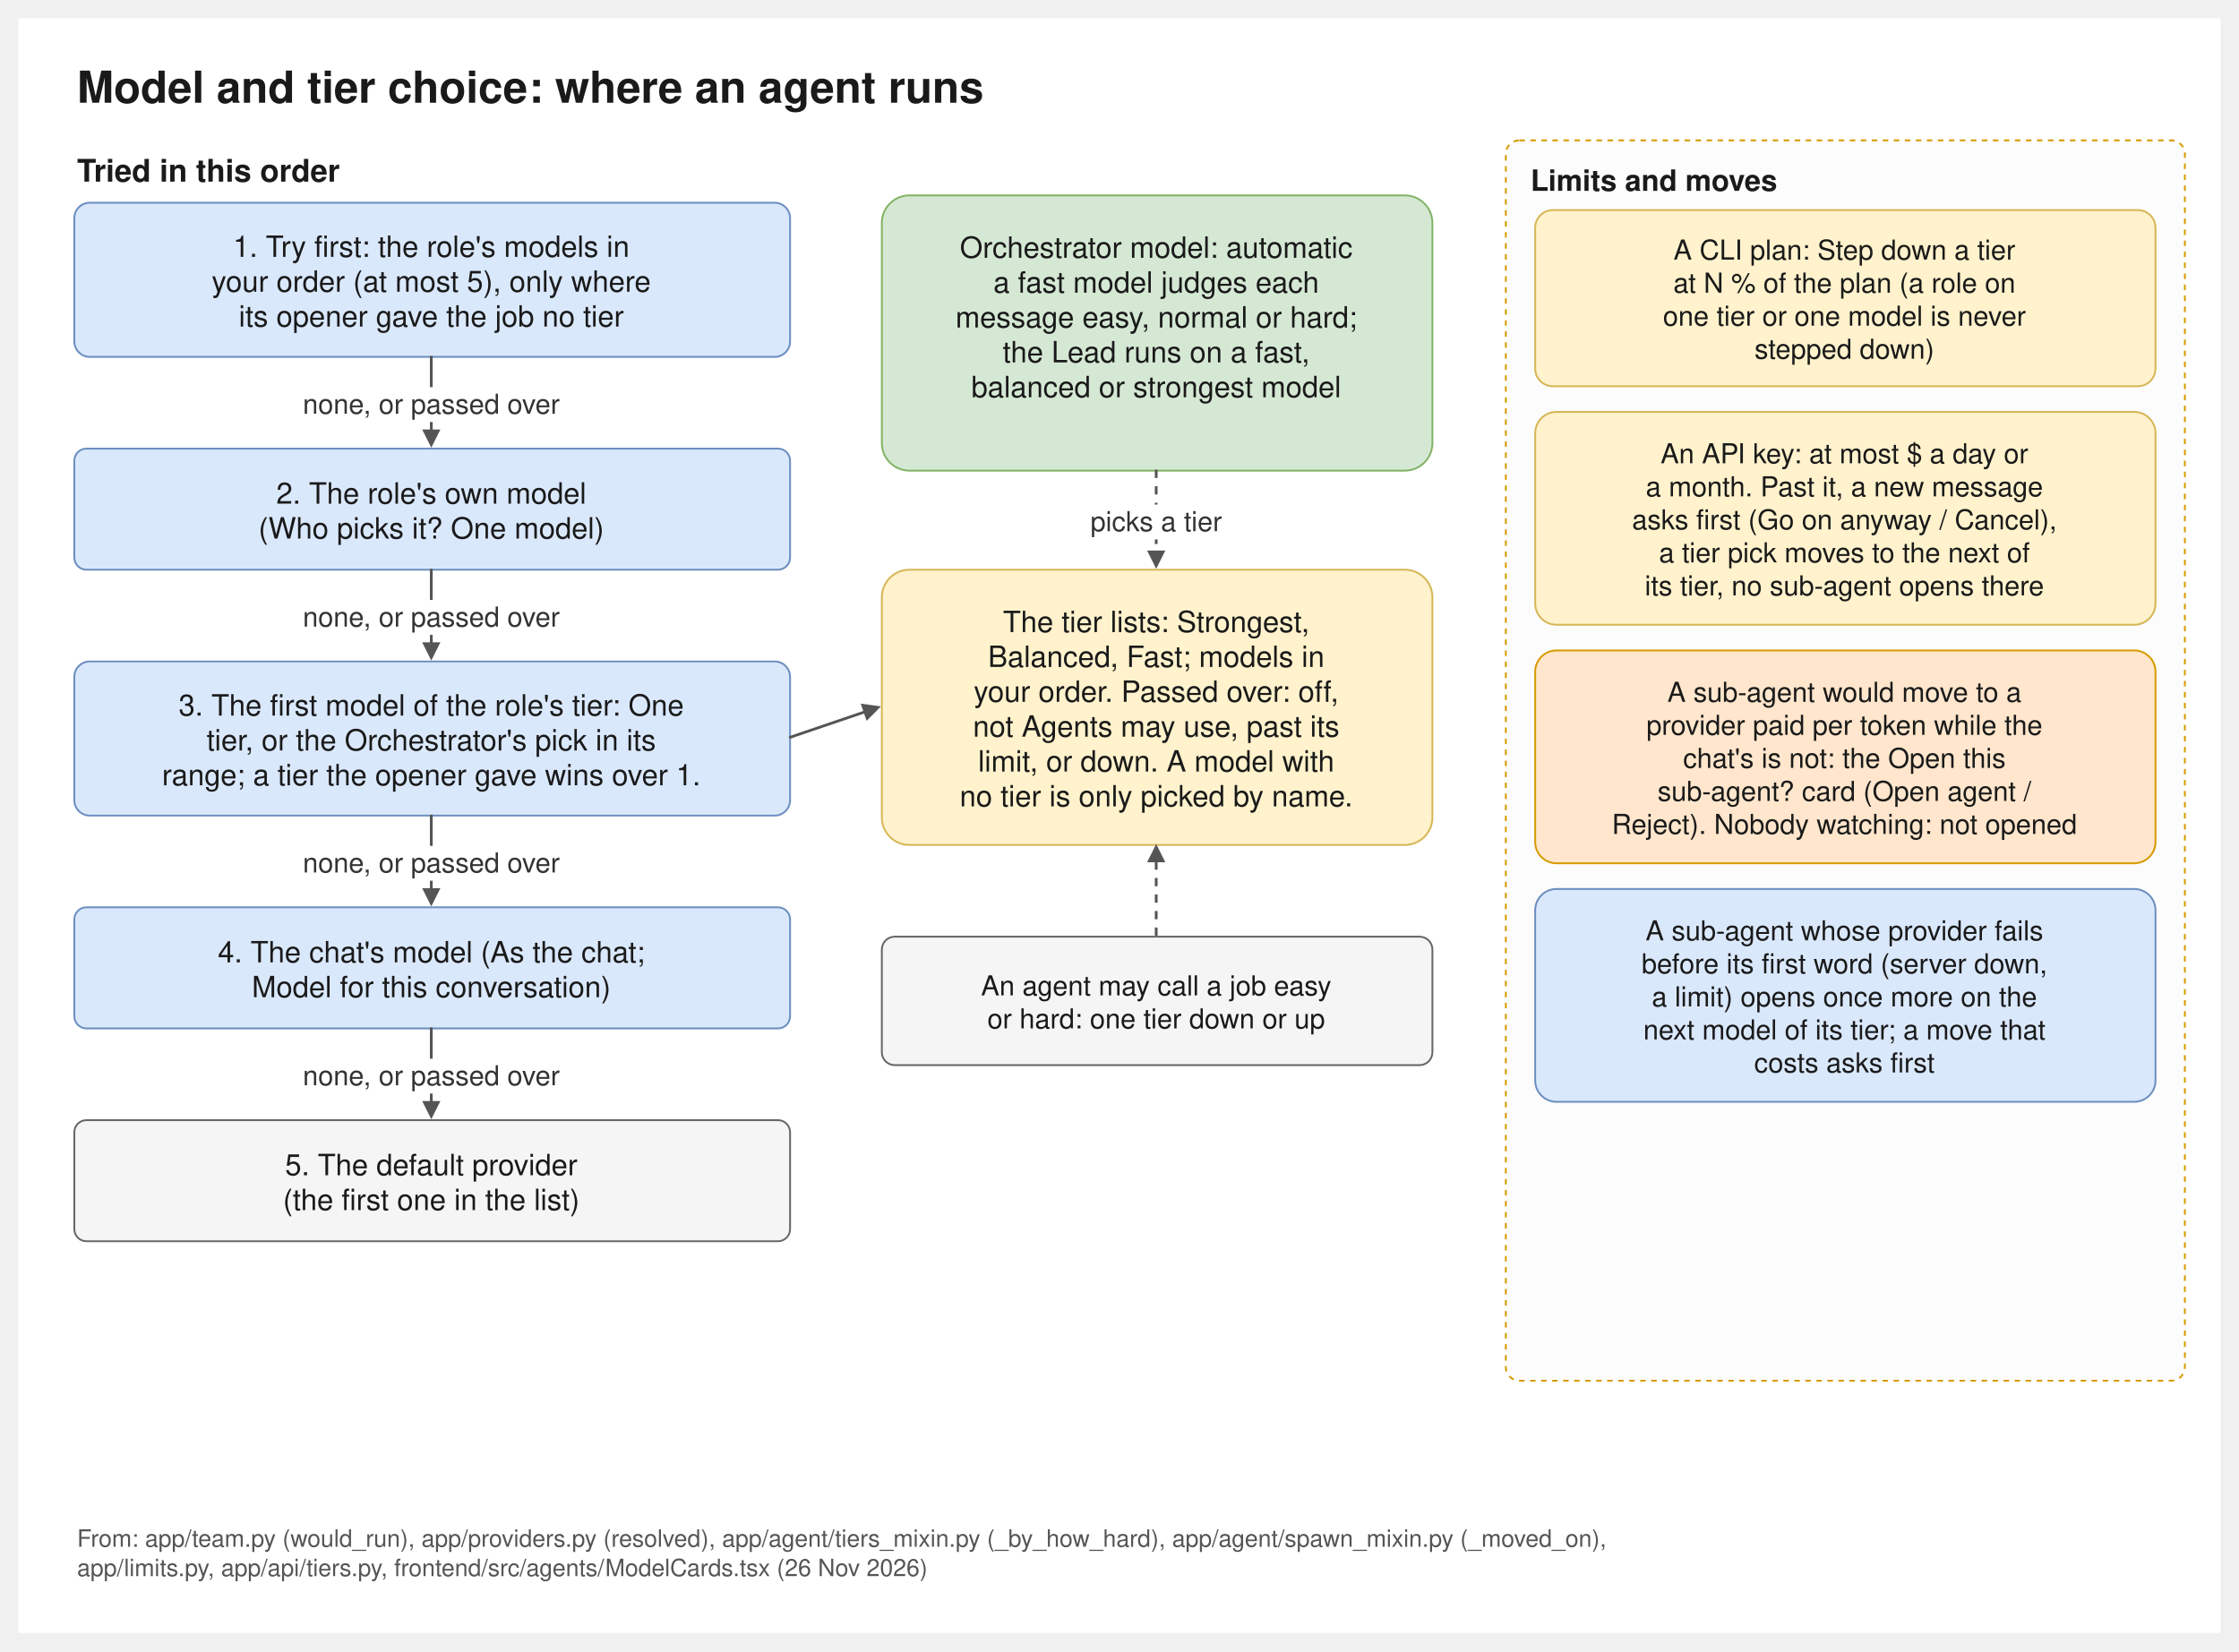
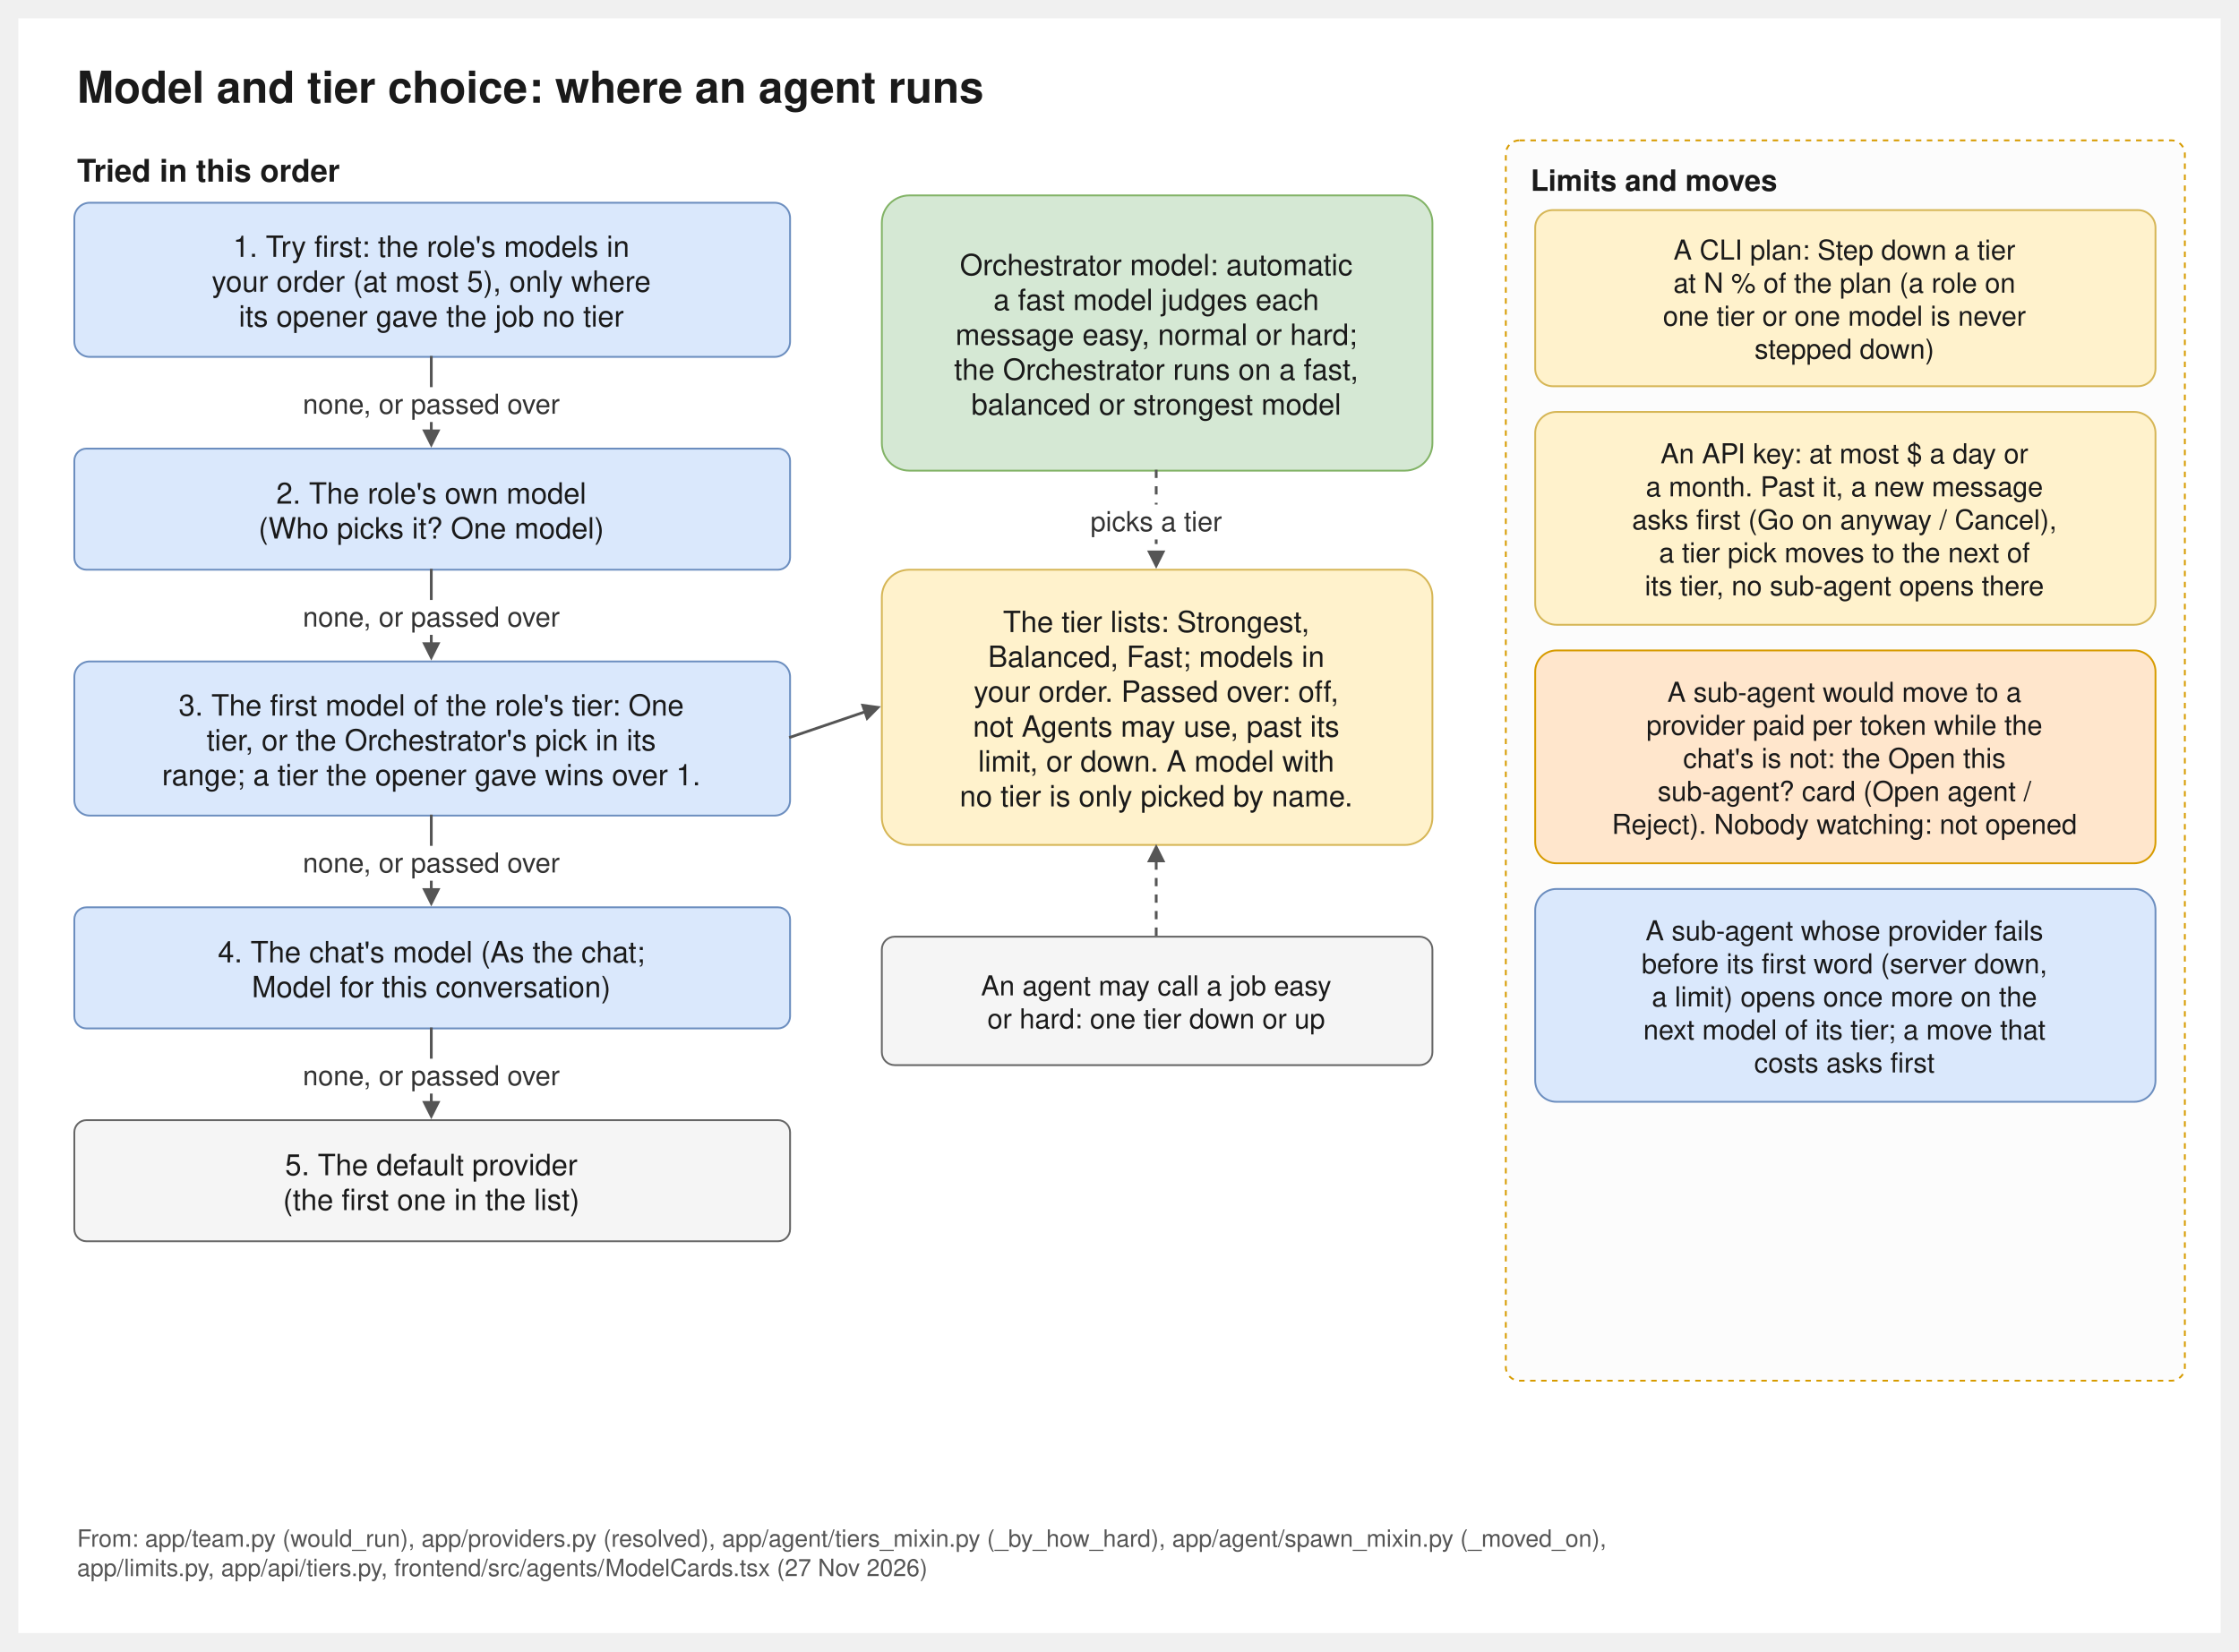
<svg xmlns="http://www.w3.org/2000/svg" style="background: transparent; background-color: transparent;" version="1.1" width="1220px" height="900px" viewBox="0 0 1220 900">
  <defs />
  <g>
    <g data-cell-id="0">
      <g data-cell-id="1">
        <g data-cell-id="backdrop">
          <g>
            <rect x="10" y="10" width="1200" height="880" fill="#ffffff" stroke="none" pointer-events="all" style="fill: light-dark(rgb(255, 255, 255), rgb(18, 18, 18));" />
          </g>
        </g>
        <g data-cell-id="title">
          <g>
            <rect x="40" y="26" width="1140" height="36" fill="none" stroke="none" pointer-events="all" />
          </g>
          <g>
            <g fill="#1a1a1a" font-family="Helvetica" font-weight="bold" text-anchor="start" font-size="24px" style="fill: light-dark(rgb(26, 26, 26), rgb(215, 215, 215));">
              <text x="42" y="56">Model and tier choice: where an agent runs</text>
            </g>
          </g>
        </g>
        <g data-cell-id="h1">
          <g>
            <rect x="40" y="76" width="390" height="24" fill="none" stroke="none" pointer-events="all" />
          </g>
          <g>
            <g fill="#1a1a1a" font-family="Helvetica" font-weight="bold" text-anchor="start" font-size="17px" style="fill: light-dark(rgb(26, 26, 26), rgb(215, 215, 215));">
              <text x="42" y="99">Tried in this order</text>
            </g>
          </g>
        </g>
        <g data-cell-id="s1">
          <g transform="translate(0.5,0.5)">
            <rect x="40" y="110" width="390" height="84" rx="8.4" ry="8.4" fill="#dae8fc" stroke="#6c8ebf" pointer-events="all" style="fill: light-dark(rgb(218, 232, 252), rgb(29, 41, 59)); stroke: light-dark(rgb(108, 142, 191), rgb(92, 121, 163));" />
          </g>
          <g>
            <g fill="#1a1a1a" font-family="Helvetica" text-anchor="middle" font-size="16px" style="fill: light-dark(rgb(26, 26, 26), rgb(215, 215, 215));">
              <text x="235" y="140">1. Try first: the role's models in</text>
              <text x="235" y="159">your order (at most 5), only where</text>
              <text x="235" y="178">its opener gave the job no tier</text>
            </g>
          </g>
        </g>
        <g data-cell-id="s2">
          <g transform="translate(0.5,0.5)">
            <rect x="40" y="244" width="390" height="66" rx="6.6" ry="6.6" fill="#dae8fc" stroke="#6c8ebf" pointer-events="all" style="fill: light-dark(rgb(218, 232, 252), rgb(29, 41, 59)); stroke: light-dark(rgb(108, 142, 191), rgb(92, 121, 163));" />
          </g>
          <g>
            <g fill="#1a1a1a" font-family="Helvetica" text-anchor="middle" font-size="16px" style="fill: light-dark(rgb(26, 26, 26), rgb(215, 215, 215));">
              <text x="235" y="274.5">2. The role's own model</text>
              <text x="235" y="293.5">(Who picks it? One model)</text>
            </g>
          </g>
        </g>
        <g data-cell-id="e5">
          <g>
            <path d="M 235 194 L 235 234.82" fill="none" stroke="#555555" stroke-width="1.5" stroke-miterlimit="10" pointer-events="stroke" style="stroke: light-dark(rgb(85, 85, 85), rgb(164, 164, 164));" />
            <path d="M 235 242.32 L 231.25 234.82 L 238.75 234.82 Z" fill="#555555" stroke="#555555" stroke-width="1.5" stroke-miterlimit="10" pointer-events="all" style="fill: light-dark(rgb(85, 85, 85), rgb(164, 164, 164)); stroke: light-dark(rgb(85, 85, 85), rgb(164, 164, 164));" />
          </g>
          <g>
            <g fill="#333333" font-family="Helvetica" text-anchor="middle" font-size="15px" style="fill: light-dark(rgb(51, 51, 51), rgb(193, 193, 193));">
              <rect fill="#ffffff" stroke="none" x="164" y="211" width="143" height="19" stroke-width="0" style="fill: light-dark(rgb(255, 255, 255), rgb(18, 18, 18));" />
              <text x="235" y="225.5">none, or passed over</text>
            </g>
          </g>
        </g>
        <g data-cell-id="s3">
          <g transform="translate(0.5,0.5)">
            <rect x="40" y="360" width="390" height="84" rx="8.4" ry="8.4" fill="#dae8fc" stroke="#6c8ebf" pointer-events="all" style="fill: light-dark(rgb(218, 232, 252), rgb(29, 41, 59)); stroke: light-dark(rgb(108, 142, 191), rgb(92, 121, 163));" />
          </g>
          <g>
            <g fill="#1a1a1a" font-family="Helvetica" text-anchor="middle" font-size="16px" style="fill: light-dark(rgb(26, 26, 26), rgb(215, 215, 215));">
              <text x="235" y="390">3. The first model of the role's tier: One</text>
              <text x="235" y="409">tier, or the Orchestrator's pick in its</text>
              <text x="235" y="428">range; a tier the opener gave wins over 1.</text>
            </g>
          </g>
        </g>
        <g data-cell-id="e7">
          <g>
            <path d="M 235 310 L 235 350.82" fill="none" stroke="#555555" stroke-width="1.5" stroke-miterlimit="10" pointer-events="stroke" style="stroke: light-dark(rgb(85, 85, 85), rgb(164, 164, 164));" />
            <path d="M 235 358.32 L 231.25 350.82 L 238.75 350.82 Z" fill="#555555" stroke="#555555" stroke-width="1.5" stroke-miterlimit="10" pointer-events="all" style="fill: light-dark(rgb(85, 85, 85), rgb(164, 164, 164)); stroke: light-dark(rgb(85, 85, 85), rgb(164, 164, 164));" />
          </g>
          <g>
            <g fill="#333333" font-family="Helvetica" text-anchor="middle" font-size="15px" style="fill: light-dark(rgb(51, 51, 51), rgb(193, 193, 193));">
              <rect fill="#ffffff" stroke="none" x="164" y="327" width="143" height="19" stroke-width="0" style="fill: light-dark(rgb(255, 255, 255), rgb(18, 18, 18));" />
              <text x="235" y="341.5">none, or passed over</text>
            </g>
          </g>
        </g>
        <g data-cell-id="s4">
          <g transform="translate(0.5,0.5)">
            <rect x="40" y="494" width="390" height="66" rx="6.6" ry="6.6" fill="#dae8fc" stroke="#6c8ebf" pointer-events="all" style="fill: light-dark(rgb(218, 232, 252), rgb(29, 41, 59)); stroke: light-dark(rgb(108, 142, 191), rgb(92, 121, 163));" />
          </g>
          <g>
            <g fill="#1a1a1a" font-family="Helvetica" text-anchor="middle" font-size="16px" style="fill: light-dark(rgb(26, 26, 26), rgb(215, 215, 215));">
              <text x="235" y="524.5">4. The chat's model (As the chat;</text>
              <text x="235" y="543.5">Model for this conversation)</text>
            </g>
          </g>
        </g>
        <g data-cell-id="e9">
          <g>
            <path d="M 235 444 L 235 484.82" fill="none" stroke="#555555" stroke-width="1.5" stroke-miterlimit="10" pointer-events="stroke" style="stroke: light-dark(rgb(85, 85, 85), rgb(164, 164, 164));" />
            <path d="M 235 492.32 L 231.25 484.82 L 238.75 484.82 Z" fill="#555555" stroke="#555555" stroke-width="1.5" stroke-miterlimit="10" pointer-events="all" style="fill: light-dark(rgb(85, 85, 85), rgb(164, 164, 164)); stroke: light-dark(rgb(85, 85, 85), rgb(164, 164, 164));" />
          </g>
          <g>
            <g fill="#333333" font-family="Helvetica" text-anchor="middle" font-size="15px" style="fill: light-dark(rgb(51, 51, 51), rgb(193, 193, 193));">
              <rect fill="#ffffff" stroke="none" x="164" y="461" width="143" height="19" stroke-width="0" style="fill: light-dark(rgb(255, 255, 255), rgb(18, 18, 18));" />
              <text x="235" y="475.5">none, or passed over</text>
            </g>
          </g>
        </g>
        <g data-cell-id="s5">
          <g transform="translate(0.5,0.5)">
            <rect x="40" y="610" width="390" height="66" rx="6.6" ry="6.6" fill="#f5f5f5" stroke="#666666" pointer-events="all" style="fill: light-dark(rgb(245, 245, 245), rgb(26, 26, 26)); stroke: light-dark(rgb(102, 102, 102), rgb(149, 149, 149));" />
          </g>
          <g>
            <g fill="#1a1a1a" font-family="Helvetica" text-anchor="middle" font-size="16px" style="fill: light-dark(rgb(26, 26, 26), rgb(215, 215, 215));">
              <text x="235" y="640.5">5. The default provider</text>
              <text x="235" y="659.5">(the first one in the list)</text>
            </g>
          </g>
        </g>
        <g data-cell-id="e11">
          <g>
            <path d="M 235 560 L 235 600.82" fill="none" stroke="#555555" stroke-width="1.5" stroke-miterlimit="10" pointer-events="stroke" style="stroke: light-dark(rgb(85, 85, 85), rgb(164, 164, 164));" />
            <path d="M 235 608.32 L 231.25 600.82 L 238.75 600.82 Z" fill="#555555" stroke="#555555" stroke-width="1.5" stroke-miterlimit="10" pointer-events="all" style="fill: light-dark(rgb(85, 85, 85), rgb(164, 164, 164)); stroke: light-dark(rgb(85, 85, 85), rgb(164, 164, 164));" />
          </g>
          <g>
            <g fill="#333333" font-family="Helvetica" text-anchor="middle" font-size="15px" style="fill: light-dark(rgb(51, 51, 51), rgb(193, 193, 193));">
              <rect fill="#ffffff" stroke="none" x="164" y="577" width="143" height="19" stroke-width="0" style="fill: light-dark(rgb(255, 255, 255), rgb(18, 18, 18));" />
              <text x="235" y="591.5">none, or passed over</text>
            </g>
          </g>
        </g>
        <g data-cell-id="lists">
          <g transform="translate(0.5,0.5)">
            <rect x="480" y="310" width="300" height="150" rx="15" ry="15" fill="#fff2cc" stroke="#d6b656" pointer-events="all" style="fill: light-dark(rgb(255, 242, 204), rgb(40, 29, 0)); stroke: light-dark(rgb(214, 182, 86), rgb(109, 81, 0));" />
          </g>
          <g>
            <g fill="#1a1a1a" font-family="Helvetica" text-anchor="middle" font-size="16px" style="fill: light-dark(rgb(26, 26, 26), rgb(215, 215, 215));">
              <text x="630" y="344.5">The tier lists: Strongest,</text>
              <text x="630" y="363.5">Balanced, Fast; models in</text>
              <text x="630" y="382.5">your order. Passed over: off,</text>
              <text x="630" y="401.5">not Agents may use, past its</text>
              <text x="630" y="420.5">limit, or down. A model with</text>
              <text x="630" y="439.5">no tier is only picked by name.</text>
            </g>
          </g>
        </g>
        <g data-cell-id="e13">
          <g>
            <path d="M 430 402 L 471.31 387.95" fill="none" stroke="#555555" stroke-width="1.5" stroke-miterlimit="10" pointer-events="stroke" style="stroke: light-dark(rgb(85, 85, 85), rgb(164, 164, 164));" />
            <path d="M 478.41 385.54 L 472.52 391.5 L 470.1 384.4 Z" fill="#555555" stroke="#555555" stroke-width="1.5" stroke-miterlimit="10" pointer-events="all" style="fill: light-dark(rgb(85, 85, 85), rgb(164, 164, 164)); stroke: light-dark(rgb(85, 85, 85), rgb(164, 164, 164));" />
          </g>
        </g>
        <g data-cell-id="auto">
          <g transform="translate(0.5,0.5)">
            <rect x="480" y="106" width="300" height="150" rx="15" ry="15" fill="#d5e8d4" stroke="#82b366" pointer-events="all" style="fill: light-dark(rgb(213, 232, 212), rgb(31, 47, 30)); stroke: light-dark(rgb(130, 179, 102), rgb(68, 110, 44));" />
          </g>
          <g>
            <g fill="#1a1a1a" font-family="Helvetica" text-anchor="middle" font-size="16px" style="fill: light-dark(rgb(26, 26, 26), rgb(215, 215, 215));">
-               <text x="630" y="140.5">Orchestrator model: automatic</text>
-               <text x="630" y="159.5">a fast model judges each</text>
-               <text x="630" y="178.5">message easy, normal or hard;</text>
-               <text x="630" y="197.5">the Lead runs on a fast,</text>
-               <text x="630" y="216.5">balanced or strongest model</text>
+               <text x="630" y="150">Orchestrator model: automatic</text>
+               <text x="630" y="169">a fast model judges each</text>
+               <text x="630" y="188">message easy, normal or hard;</text>
+               <text x="630" y="207">the Orchestrator runs on a fast,</text>
+               <text x="630" y="226">balanced or strongest model</text>
            </g>
          </g>
        </g>
        <g data-cell-id="e15">
          <g>
            <path d="M 630 256 L 630 300.82" fill="none" stroke="#555555" stroke-width="1.5" stroke-miterlimit="10" stroke-dasharray="4.5 4.5" pointer-events="stroke" style="stroke: light-dark(rgb(85, 85, 85), rgb(164, 164, 164));" />
            <path d="M 630 308.32 L 626.25 300.82 L 633.75 300.82 Z" fill="#555555" stroke="#555555" stroke-width="1.5" stroke-miterlimit="10" pointer-events="all" style="fill: light-dark(rgb(85, 85, 85), rgb(164, 164, 164)); stroke: light-dark(rgb(85, 85, 85), rgb(164, 164, 164));" />
          </g>
          <g>
            <g fill="#333333" font-family="Helvetica" text-anchor="middle" font-size="15px" style="fill: light-dark(rgb(51, 51, 51), rgb(193, 193, 193));">
              <rect fill="#ffffff" stroke="none" x="594" y="275" width="74" height="19" stroke-width="0" style="fill: light-dark(rgb(255, 255, 255), rgb(18, 18, 18));" />
              <text x="630" y="289.5">picks a tier</text>
            </g>
          </g>
        </g>
        <g data-cell-id="hardness">
          <g transform="translate(0.5,0.5)">
            <rect x="480" y="510" width="300" height="70" rx="7" ry="7" fill="#f5f5f5" stroke="#666666" pointer-events="all" style="fill: light-dark(rgb(245, 245, 245), rgb(26, 26, 26)); stroke: light-dark(rgb(102, 102, 102), rgb(149, 149, 149));" />
          </g>
          <g>
            <g fill="#1a1a1a" font-family="Helvetica" text-anchor="middle" font-size="15px" style="fill: light-dark(rgb(26, 26, 26), rgb(215, 215, 215));">
              <text x="630" y="542.5">An agent may call a job easy</text>
              <text x="630" y="560.5">or hard: one tier down or up</text>
            </g>
          </g>
        </g>
        <g data-cell-id="e17">
          <g>
            <path d="M 630 510 L 630 469.18" fill="none" stroke="#555555" stroke-width="1.5" stroke-miterlimit="10" stroke-dasharray="4.5 4.5" pointer-events="stroke" style="stroke: light-dark(rgb(85, 85, 85), rgb(164, 164, 164));" />
            <path d="M 630 461.68 L 633.75 469.18 L 626.25 469.18 Z" fill="#555555" stroke="#555555" stroke-width="1.5" stroke-miterlimit="10" pointer-events="all" style="fill: light-dark(rgb(85, 85, 85), rgb(164, 164, 164)); stroke: light-dark(rgb(85, 85, 85), rgb(164, 164, 164));" />
          </g>
        </g>
        <g data-cell-id="lim">
          <g transform="translate(0.5,0.5)">
            <rect x="820" y="76" width="370" height="676" rx="7.4" ry="7.4" fill="#fcfcfc" stroke="#d79b00" stroke-dasharray="3 3" pointer-events="all" style="fill: light-dark(rgb(252, 252, 252), rgb(20, 20, 20)); stroke: light-dark(rgb(215, 155, 0), rgb(153, 101, 0));" />
          </g>
          <g>
            <g fill="#1a1a1a" font-family="Helvetica" font-weight="bold" text-anchor="start" font-size="16px" style="fill: light-dark(rgb(26, 26, 26), rgb(215, 215, 215));">
              <text x="834" y="104">Limits and moves</text>
            </g>
          </g>
        </g>
        <g data-cell-id="plan">
          <g transform="translate(0.5,0.5)">
            <rect x="836" y="114" width="338" height="96" rx="9.6" ry="9.6" fill="#fff2cc" stroke="#d6b656" pointer-events="all" style="fill: light-dark(rgb(255, 242, 204), rgb(40, 29, 0)); stroke: light-dark(rgb(214, 182, 86), rgb(109, 81, 0));" />
          </g>
          <g>
            <g fill="#1a1a1a" font-family="Helvetica" text-anchor="middle" font-size="15px" style="fill: light-dark(rgb(26, 26, 26), rgb(215, 215, 215));">
              <text x="1005" y="141.5">A CLI plan: Step down a tier</text>
              <text x="1005" y="159.5">at N % of the plan (a role on</text>
              <text x="1005" y="177.5">one tier or one model is never</text>
              <text x="1005" y="195.5">stepped down)</text>
            </g>
          </g>
        </g>
        <g data-cell-id="money">
          <g transform="translate(0.5,0.5)">
            <rect x="836" y="224" width="338" height="116" rx="11.6" ry="11.6" fill="#fff2cc" stroke="#d6b656" pointer-events="all" style="fill: light-dark(rgb(255, 242, 204), rgb(40, 29, 0)); stroke: light-dark(rgb(214, 182, 86), rgb(109, 81, 0));" />
          </g>
          <g>
            <g fill="#1a1a1a" font-family="Helvetica" text-anchor="middle" font-size="15px" style="fill: light-dark(rgb(26, 26, 26), rgb(215, 215, 215));">
              <text x="1005" y="252.5">An API key: at most $ a day or</text>
              <text x="1005" y="270.5">a month. Past it, a new message</text>
              <text x="1005" y="288.5">asks first (Go on anyway / Cancel),</text>
              <text x="1005" y="306.5">a tier pick moves to the next of</text>
              <text x="1005" y="324.5">its tier, no sub-agent opens there</text>
            </g>
          </g>
        </g>
        <g data-cell-id="paid">
          <g transform="translate(0.5,0.5)">
            <rect x="836" y="354" width="338" height="116" rx="11.6" ry="11.6" fill="#ffe6cc" stroke="#d79b00" pointer-events="all" style="fill: light-dark(rgb(255, 230, 204), rgb(54, 33, 10)); stroke: light-dark(rgb(215, 155, 0), rgb(153, 101, 0));" />
          </g>
          <g>
            <g fill="#1a1a1a" font-family="Helvetica" text-anchor="middle" font-size="15px" style="fill: light-dark(rgb(26, 26, 26), rgb(215, 215, 215));">
              <text x="1005" y="382.5">A sub-agent would move to a</text>
              <text x="1005" y="400.5">provider paid per token while the</text>
              <text x="1005" y="418.5">chat's is not: the Open this</text>
              <text x="1005" y="436.5">sub-agent? card (Open agent /</text>
              <text x="1005" y="454.5">Reject). Nobody watching: not opened</text>
            </g>
          </g>
        </g>
        <g data-cell-id="moved">
          <g transform="translate(0.5,0.5)">
            <rect x="836" y="484" width="338" height="116" rx="11.6" ry="11.6" fill="#dae8fc" stroke="#6c8ebf" pointer-events="all" style="fill: light-dark(rgb(218, 232, 252), rgb(29, 41, 59)); stroke: light-dark(rgb(108, 142, 191), rgb(92, 121, 163));" />
          </g>
          <g>
            <g fill="#1a1a1a" font-family="Helvetica" text-anchor="middle" font-size="15px" style="fill: light-dark(rgb(26, 26, 26), rgb(215, 215, 215));">
              <text x="1005" y="512.5">A sub-agent whose provider fails</text>
              <text x="1005" y="530.5">before its first word (server down,</text>
              <text x="1005" y="548.5">a limit) opens once more on the</text>
              <text x="1005" y="566.5">next model of its tier; a move that</text>
              <text x="1005" y="584.5">costs asks first</text>
            </g>
          </g>
        </g>
        <g data-cell-id="footer">
          <g>
            <rect x="40" y="824" width="1140" height="60" fill="none" stroke="none" pointer-events="all" />
          </g>
          <g>
            <g fill="#555555" font-family="Helvetica" text-anchor="start" font-size="13px" style="fill: light-dark(rgb(85, 85, 85), rgb(164, 164, 164));">
              <text x="42" y="843">From: app/team.py (would_run), app/providers.py (resolved), app/agent/tiers_mixin.py (_by_how_hard), app/agent/spawn_mixin.py (_moved_on),</text>
-               <text x="42" y="859">app/limits.py, app/api/tiers.py, frontend/src/agents/ModelCards.tsx (26 Nov 2026)</text>
+               <text x="42" y="859">app/limits.py, app/api/tiers.py, frontend/src/agents/ModelCards.tsx (27 Nov 2026)</text>
            </g>
          </g>
        </g>
      </g>
    </g>
  </g>
</svg>
